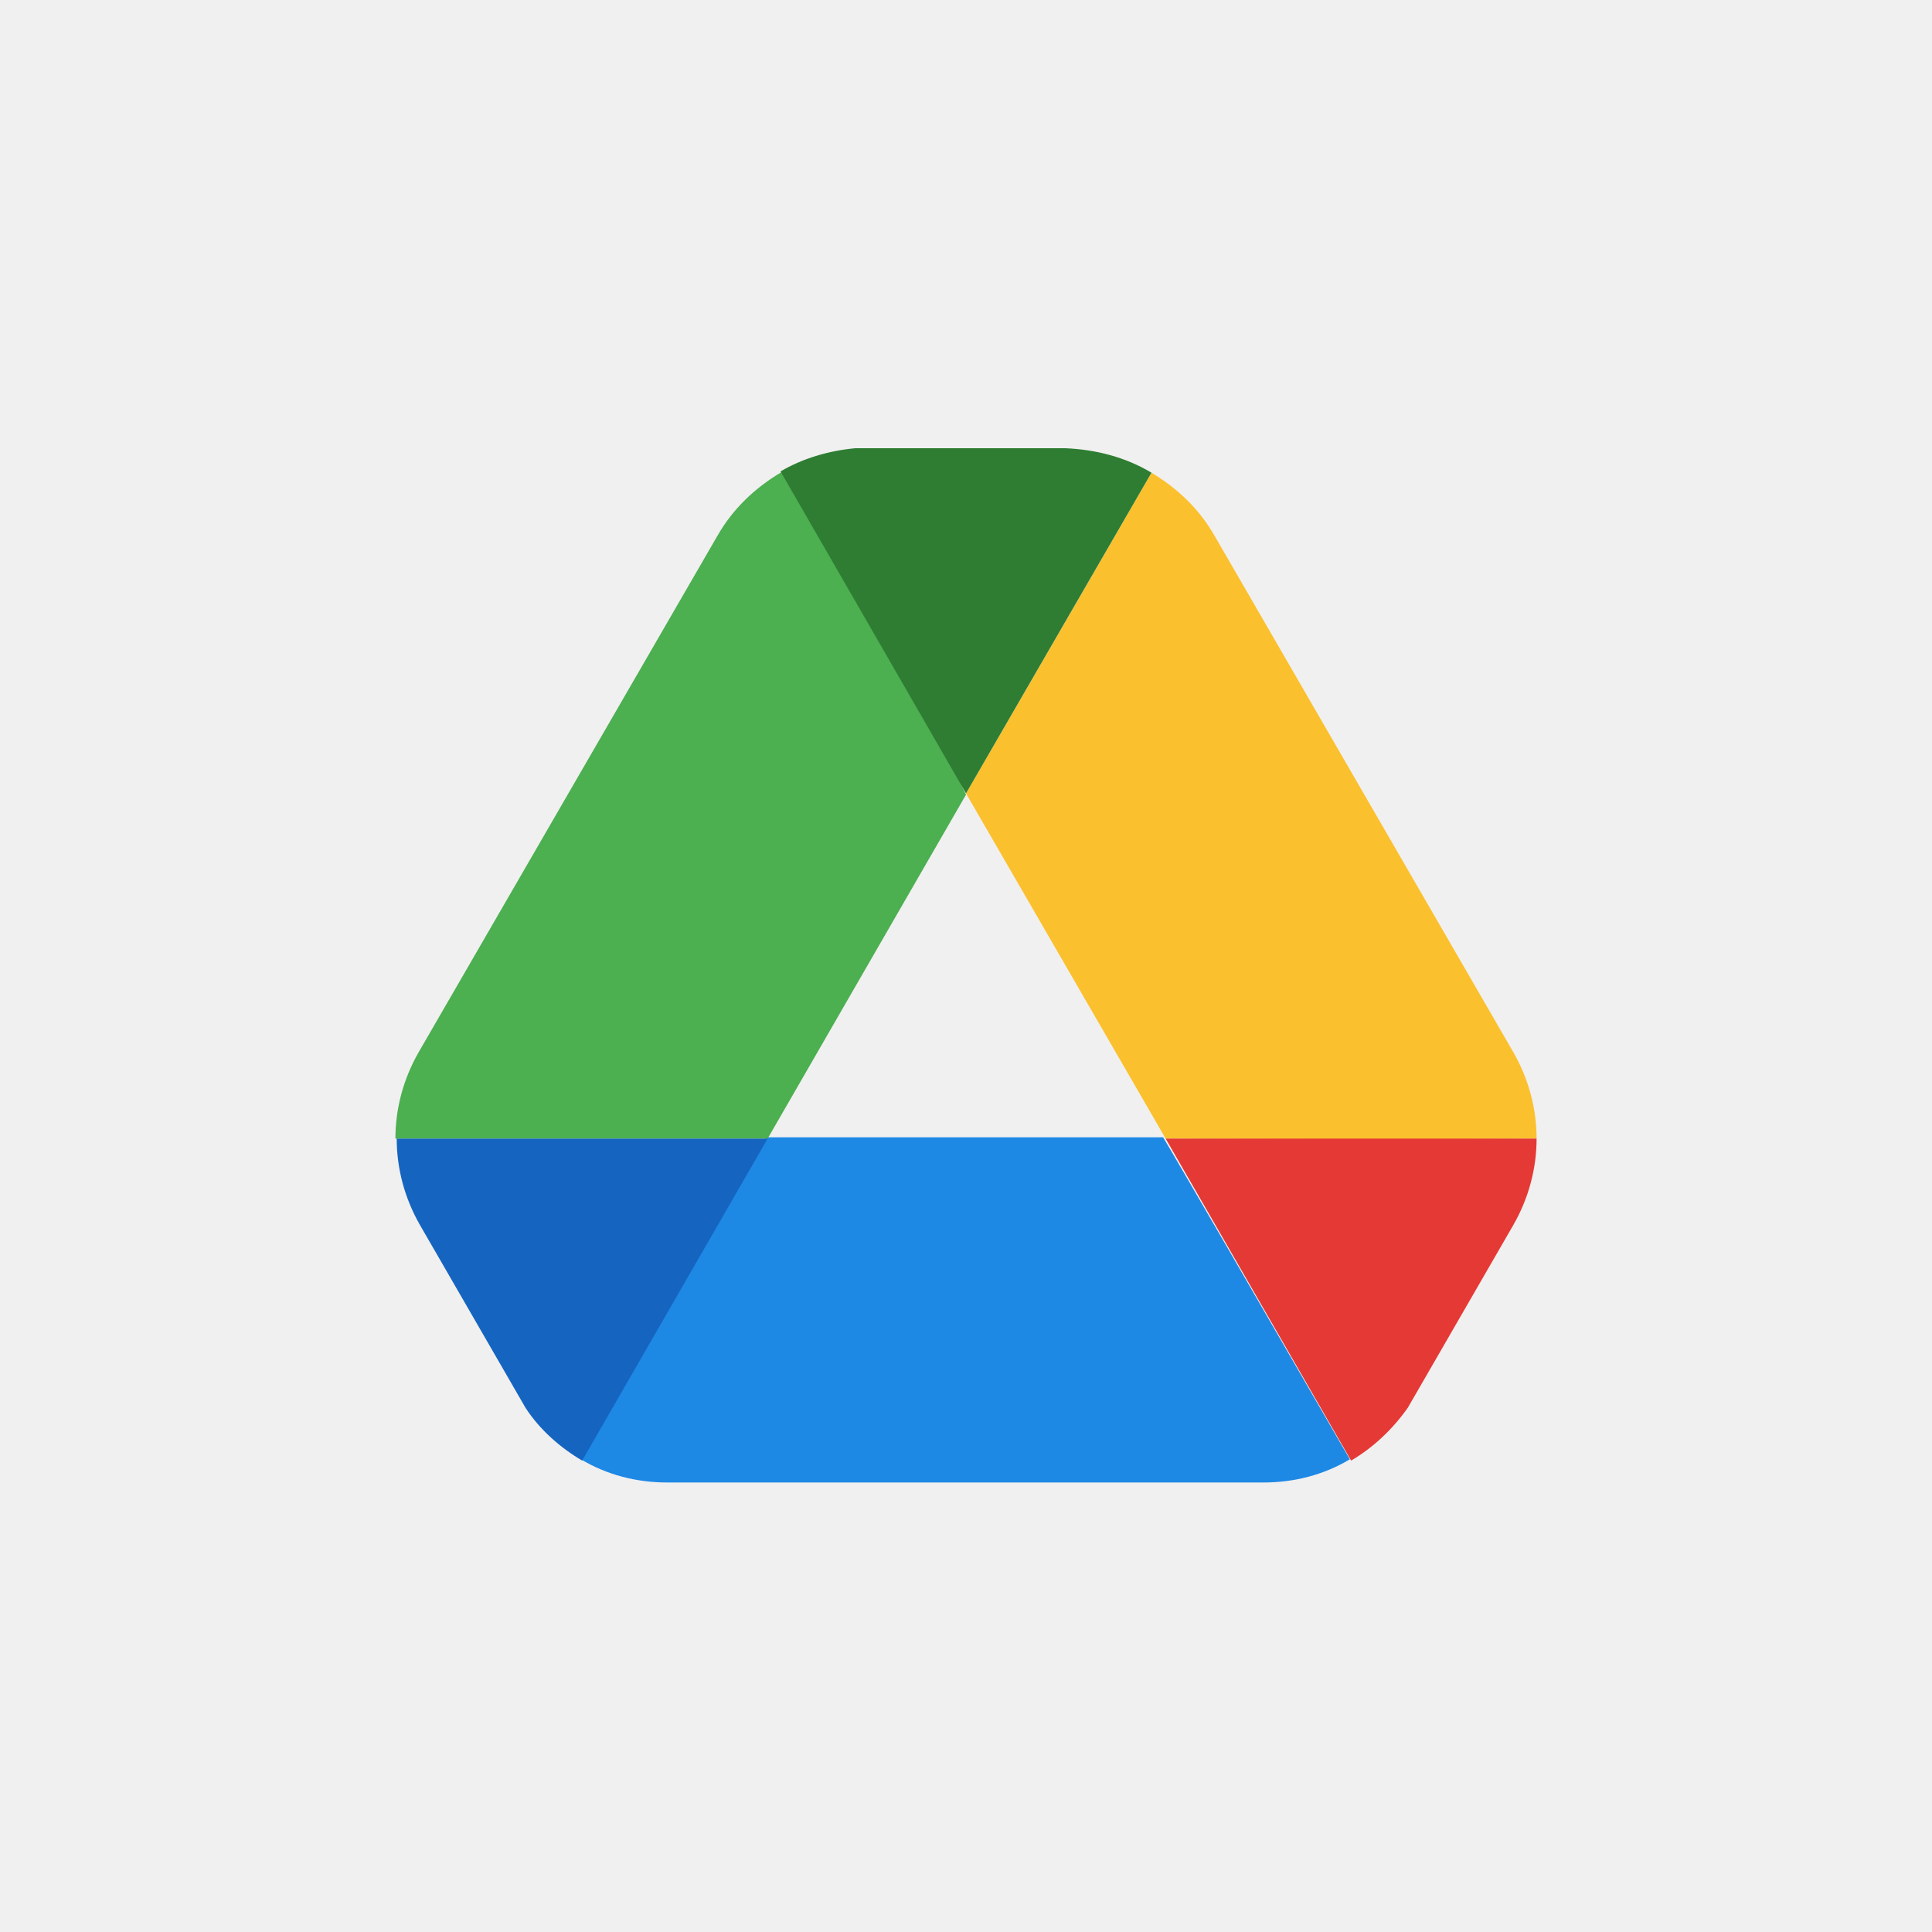
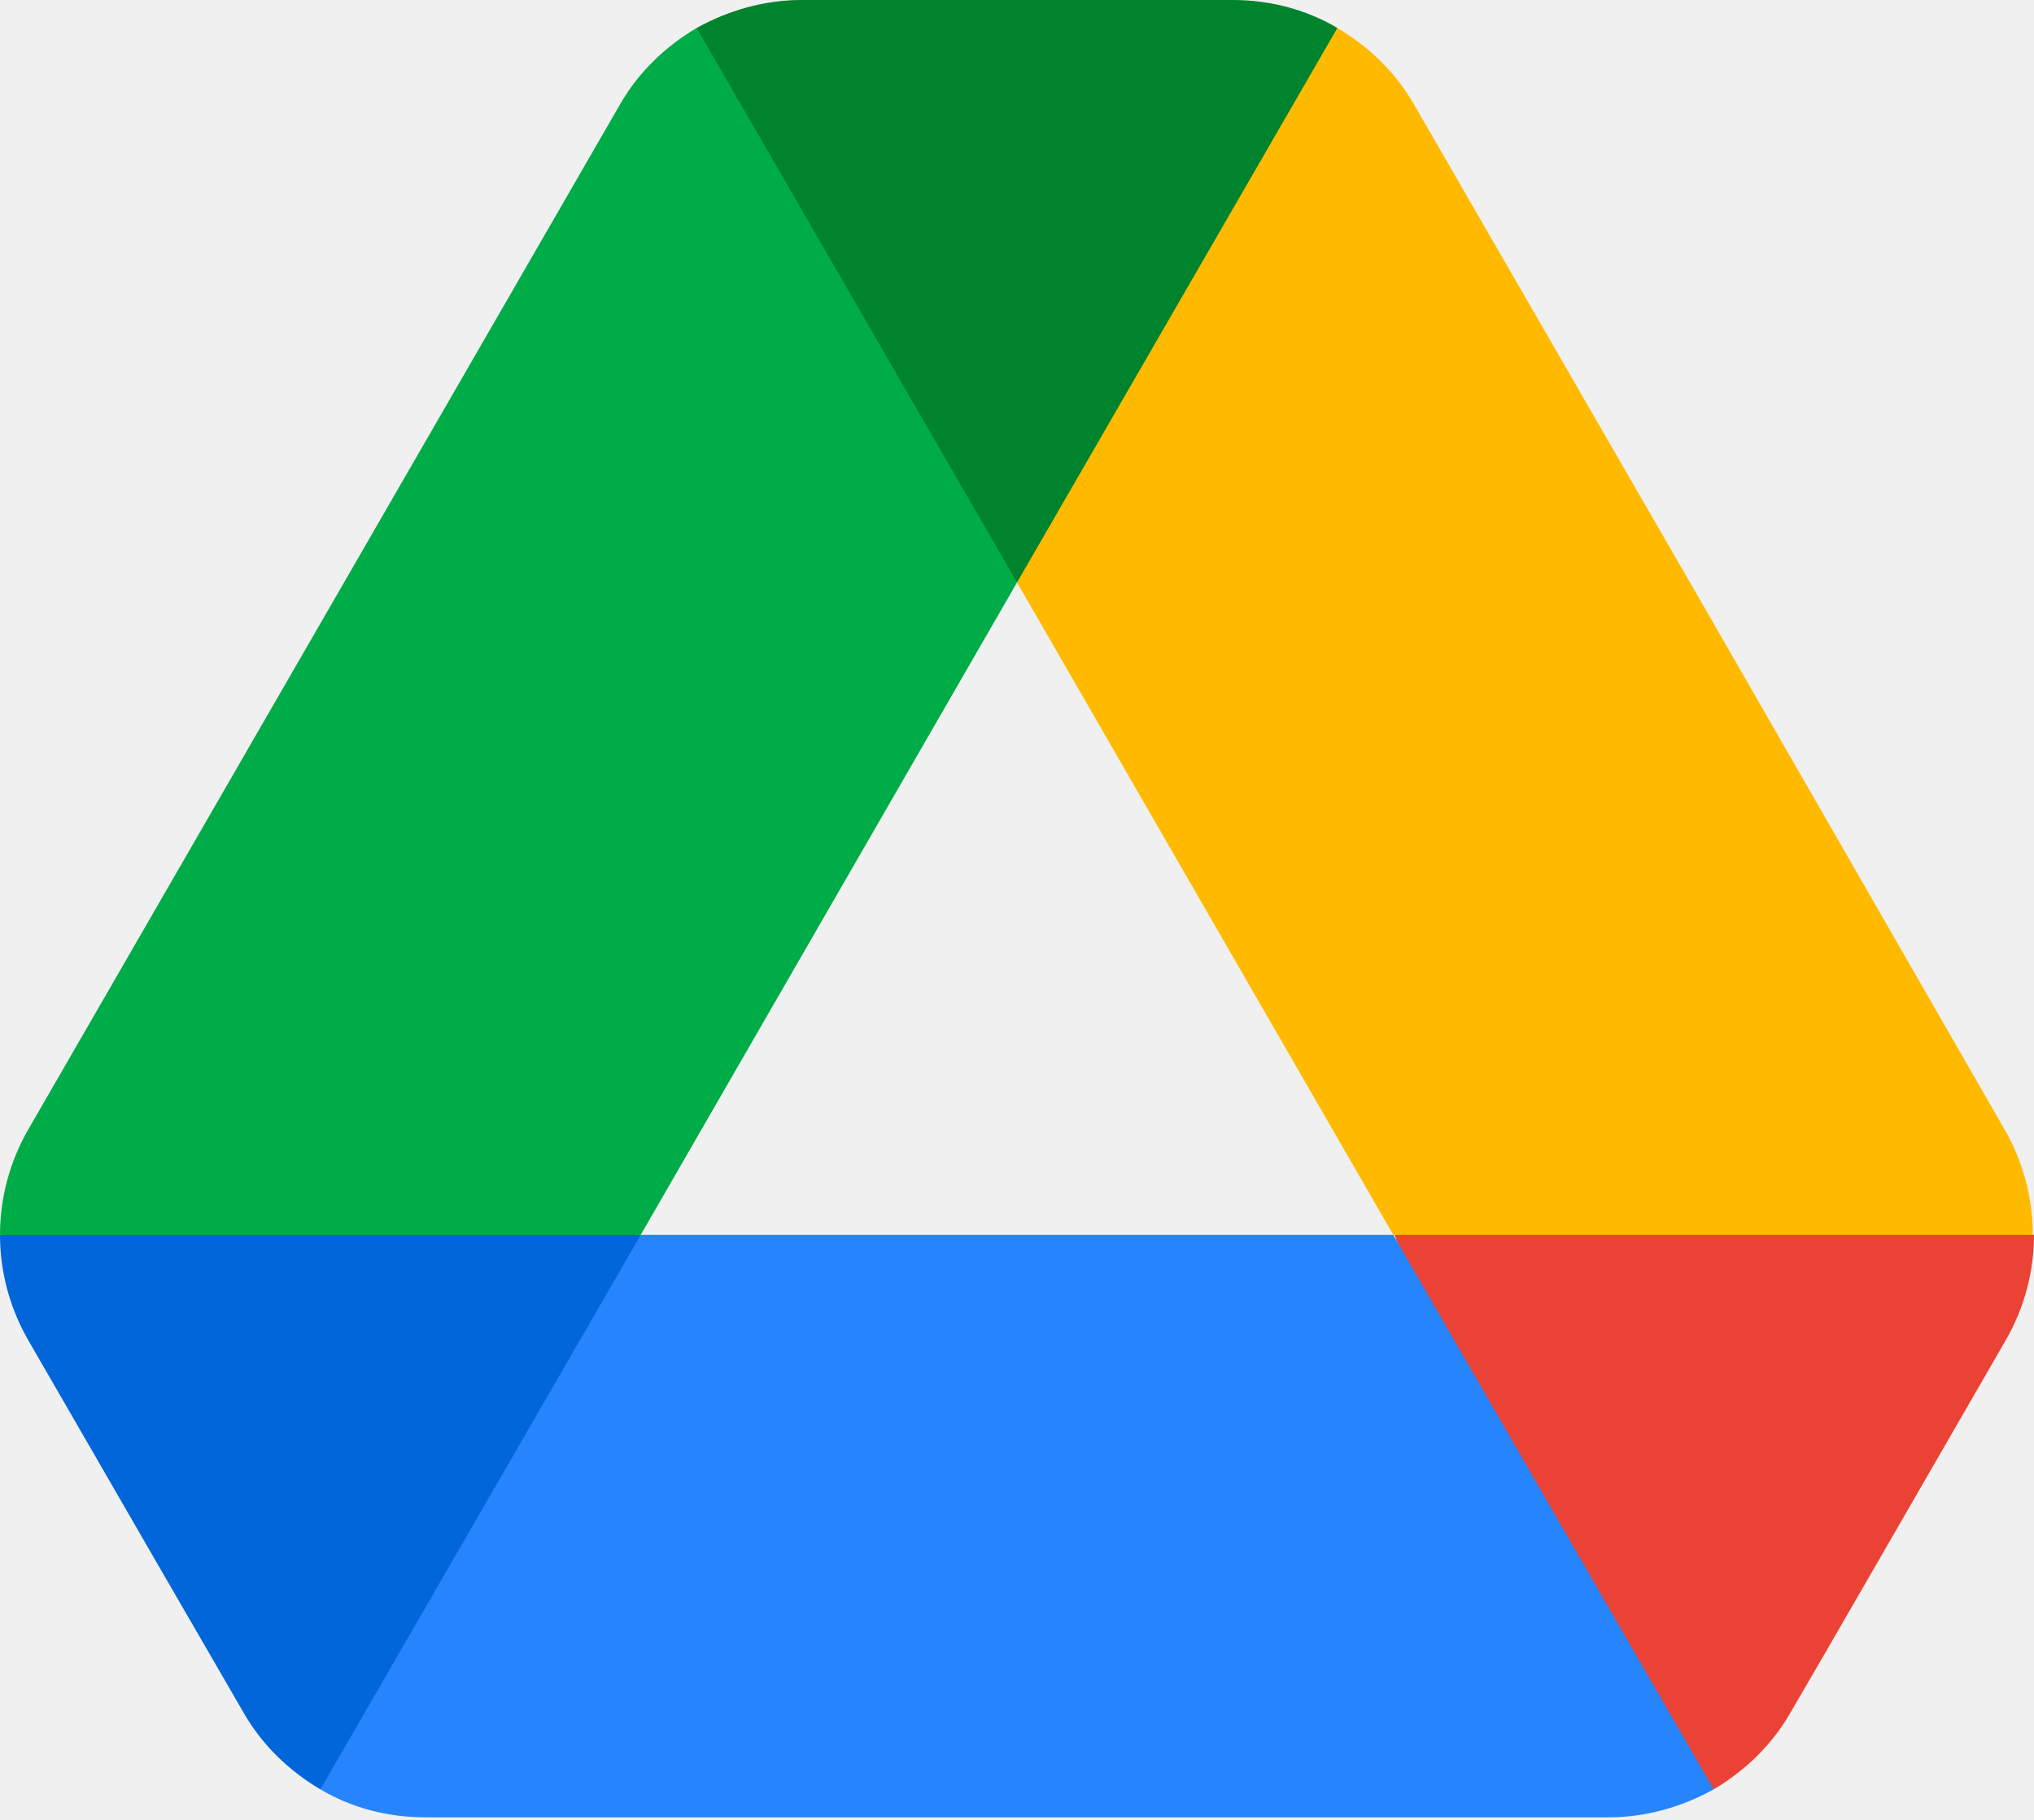
- <svg xmlns="http://www.w3.org/2000/svg" id="Capa_1" style="enable-background:new 0 0 150 150;" version="1.1" viewBox="0 0 150 150" xml:space="preserve">
-   <style type="text/css">
- 	.st0{fill:#1A73E8;}
- 	.st1{fill:#EA4335;}
- 	.st2{fill:#4285F4;}
- 	.st3{fill:#FBBC04;}
- 	.st4{fill:#34A853;}
- 	.st5{fill:#4CAF50;}
- 	.st6{fill:#1E88E5;}
- 	.st7{fill:#E53935;}
- 	.st8{fill:#C62828;}
- 	.st9{fill:#FBC02D;}
- 	.st10{fill:#1565C0;}
- 	.st11{fill:#2E7D32;}
- 	.st12{fill:#F6B704;}
- 	.st13{fill:#E54335;}
- 	.st14{fill:#4280EF;}
- 	.st15{fill:#34A353;}
- 	.st16{clip-path:url(#SVGID_2_);}
- 	.st17{fill:#188038;}
- 	.st18{opacity:0.2;fill:#FFFFFF;enable-background:new    ;}
- 	.st19{opacity:0.3;fill:#0D652D;enable-background:new    ;}
- 	.st20{clip-path:url(#SVGID_4_);}
- 	.st21{opacity:0.3;fill:url(#_45_shadow_1_);enable-background:new    ;}
- 	.st22{clip-path:url(#SVGID_6_);}
- 	.st23{fill:#FA7B17;}
- 	.st24{opacity:0.3;fill:#174EA6;enable-background:new    ;}
- 	.st25{opacity:0.3;fill:#A50E0E;enable-background:new    ;}
- 	.st26{opacity:0.3;fill:#E37400;enable-background:new    ;}
- 	.st27{fill:url(#Finish_mask_1_);}
- 	.st28{fill:#FFFFFF;}
- 	.st29{fill:#0C9D58;}
- 	.st30{opacity:0.2;fill:#004D40;enable-background:new    ;}
- 	.st31{opacity:0.2;fill:#3E2723;enable-background:new    ;}
- 	.st32{fill:#FFC107;}
- 	.st33{opacity:0.2;fill:#1A237E;enable-background:new    ;}
- 	.st34{opacity:0.2;}
- 	.st35{fill:#1A237E;}
- 	.st36{fill:url(#SVGID_7_);}
- 	.st37{fill:#FBBC05;}
- 	.st38{clip-path:url(#SVGID_9_);fill:#E53935;}
- 	.st39{clip-path:url(#SVGID_11_);fill:#FBC02D;}
- 	.st40{clip-path:url(#SVGID_13_);fill:#E53935;}
- 	.st41{clip-path:url(#SVGID_15_);fill:#FBC02D;}
- </style>
-   <g>
-     <path class="st6" d="M104.8,113.3c-2,1.2-4.3,1.8-6.7,1.8H51.8c-2.4,0-4.7-0.6-6.7-1.8c7.3-12.6,14.4-25,14.4-25h30.8   C90.4,88.4,99.2,103.6,104.8,113.3z" />
-     <path class="st9" d="M89.4,36.7c2,1.2,3.7,2.8,4.9,4.9l23.2,40.1c1.2,2.1,1.8,4.4,1.8,6.7c-10.5,0.1-28.8,0-28.8,0L75,61.6   C75,61.6,83,47.8,89.4,36.7z" />
-     <path class="st7" d="M119.3,88.4c0,2.3-0.6,4.6-1.8,6.7l-8.2,14.2c-1.2,1.7-2.7,3.1-4.4,4.1l-14.4-25H119.3z" />
-     <path class="st5" d="M30.7,88.4c0-2.3,0.6-4.6,1.8-6.7l23.2-40.1c1.2-2.1,2.9-3.7,4.9-4.9c2-1.2,14.4,25,14.4,25L59.6,88.4   C59.6,88.4,39.4,88.4,30.7,88.4z" />
-     <path class="st10" d="M59.6,88.4l-14.4,25c-1.7-1-3.3-2.4-4.4-4.1l-8.2-14.2c-1.2-2.1-1.8-4.4-1.8-6.7H59.6z" />
-     <path class="st11" d="M89.4,36.7L75,61.6l-14.4-25c1.7-1,3.7-1.6,5.8-1.8l16.3,0C85.1,34.9,87.4,35.5,89.4,36.7z" />
-   </g>
+ <svg xmlns="http://www.w3.org/2000/svg" width="256" height="229" viewBox="0 0 256 229">
+   <path fill="#0066da" d="m19.354 196.034l11.29 19.5c2.346 4.106 5.718 7.332 9.677 9.678q17.009-21.591 23.68-33.137q6.77-11.717 16.641-36.655q-26.604-3.502-40.32-3.502q-13.165 0-40.322 3.502c0 4.545 1.173 9.09 3.519 13.196z" />
+   <path fill="#ea4335" d="M215.681 225.212c3.96-2.346 7.332-5.572 9.677-9.677l4.692-8.064l22.434-38.855a26.57 26.57 0 0 0 3.518-13.196q-27.315-3.502-40.247-3.502q-13.899 0-40.248 3.502q9.754 25.075 16.422 36.655q6.724 11.683 23.752 33.137" />
+   <path fill="#00832d" d="M128.001 73.311q19.68-23.768 27.125-36.655q5.996-10.377 13.196-33.137C164.363 1.173 159.818 0 155.126 0h-54.25C96.184 0 91.64 1.32 87.68 3.519q9.16 26.103 15.544 37.154q7.056 12.213 24.777 32.638" />
+   <path fill="#2684fc" d="M175.36 155.42H80.642l-40.32 69.792c3.958 2.346 8.503 3.519 13.195 3.519h148.968c4.692 0 9.238-1.32 13.196-3.52z" />
+   <path fill="#00ac47" d="M128.001 73.311L87.681 3.52c-3.96 2.346-7.332 5.571-9.678 9.677L3.519 142.224A26.57 26.57 0 0 0 0 155.42h80.642z" />
+   <path fill="#ffba00" d="m215.242 77.71l-37.243-64.514c-2.345-4.106-5.718-7.331-9.677-9.677l-40.32 69.792l47.358 82.109h80.496c0-4.546-1.173-9.09-3.519-13.196z" />
</svg>
